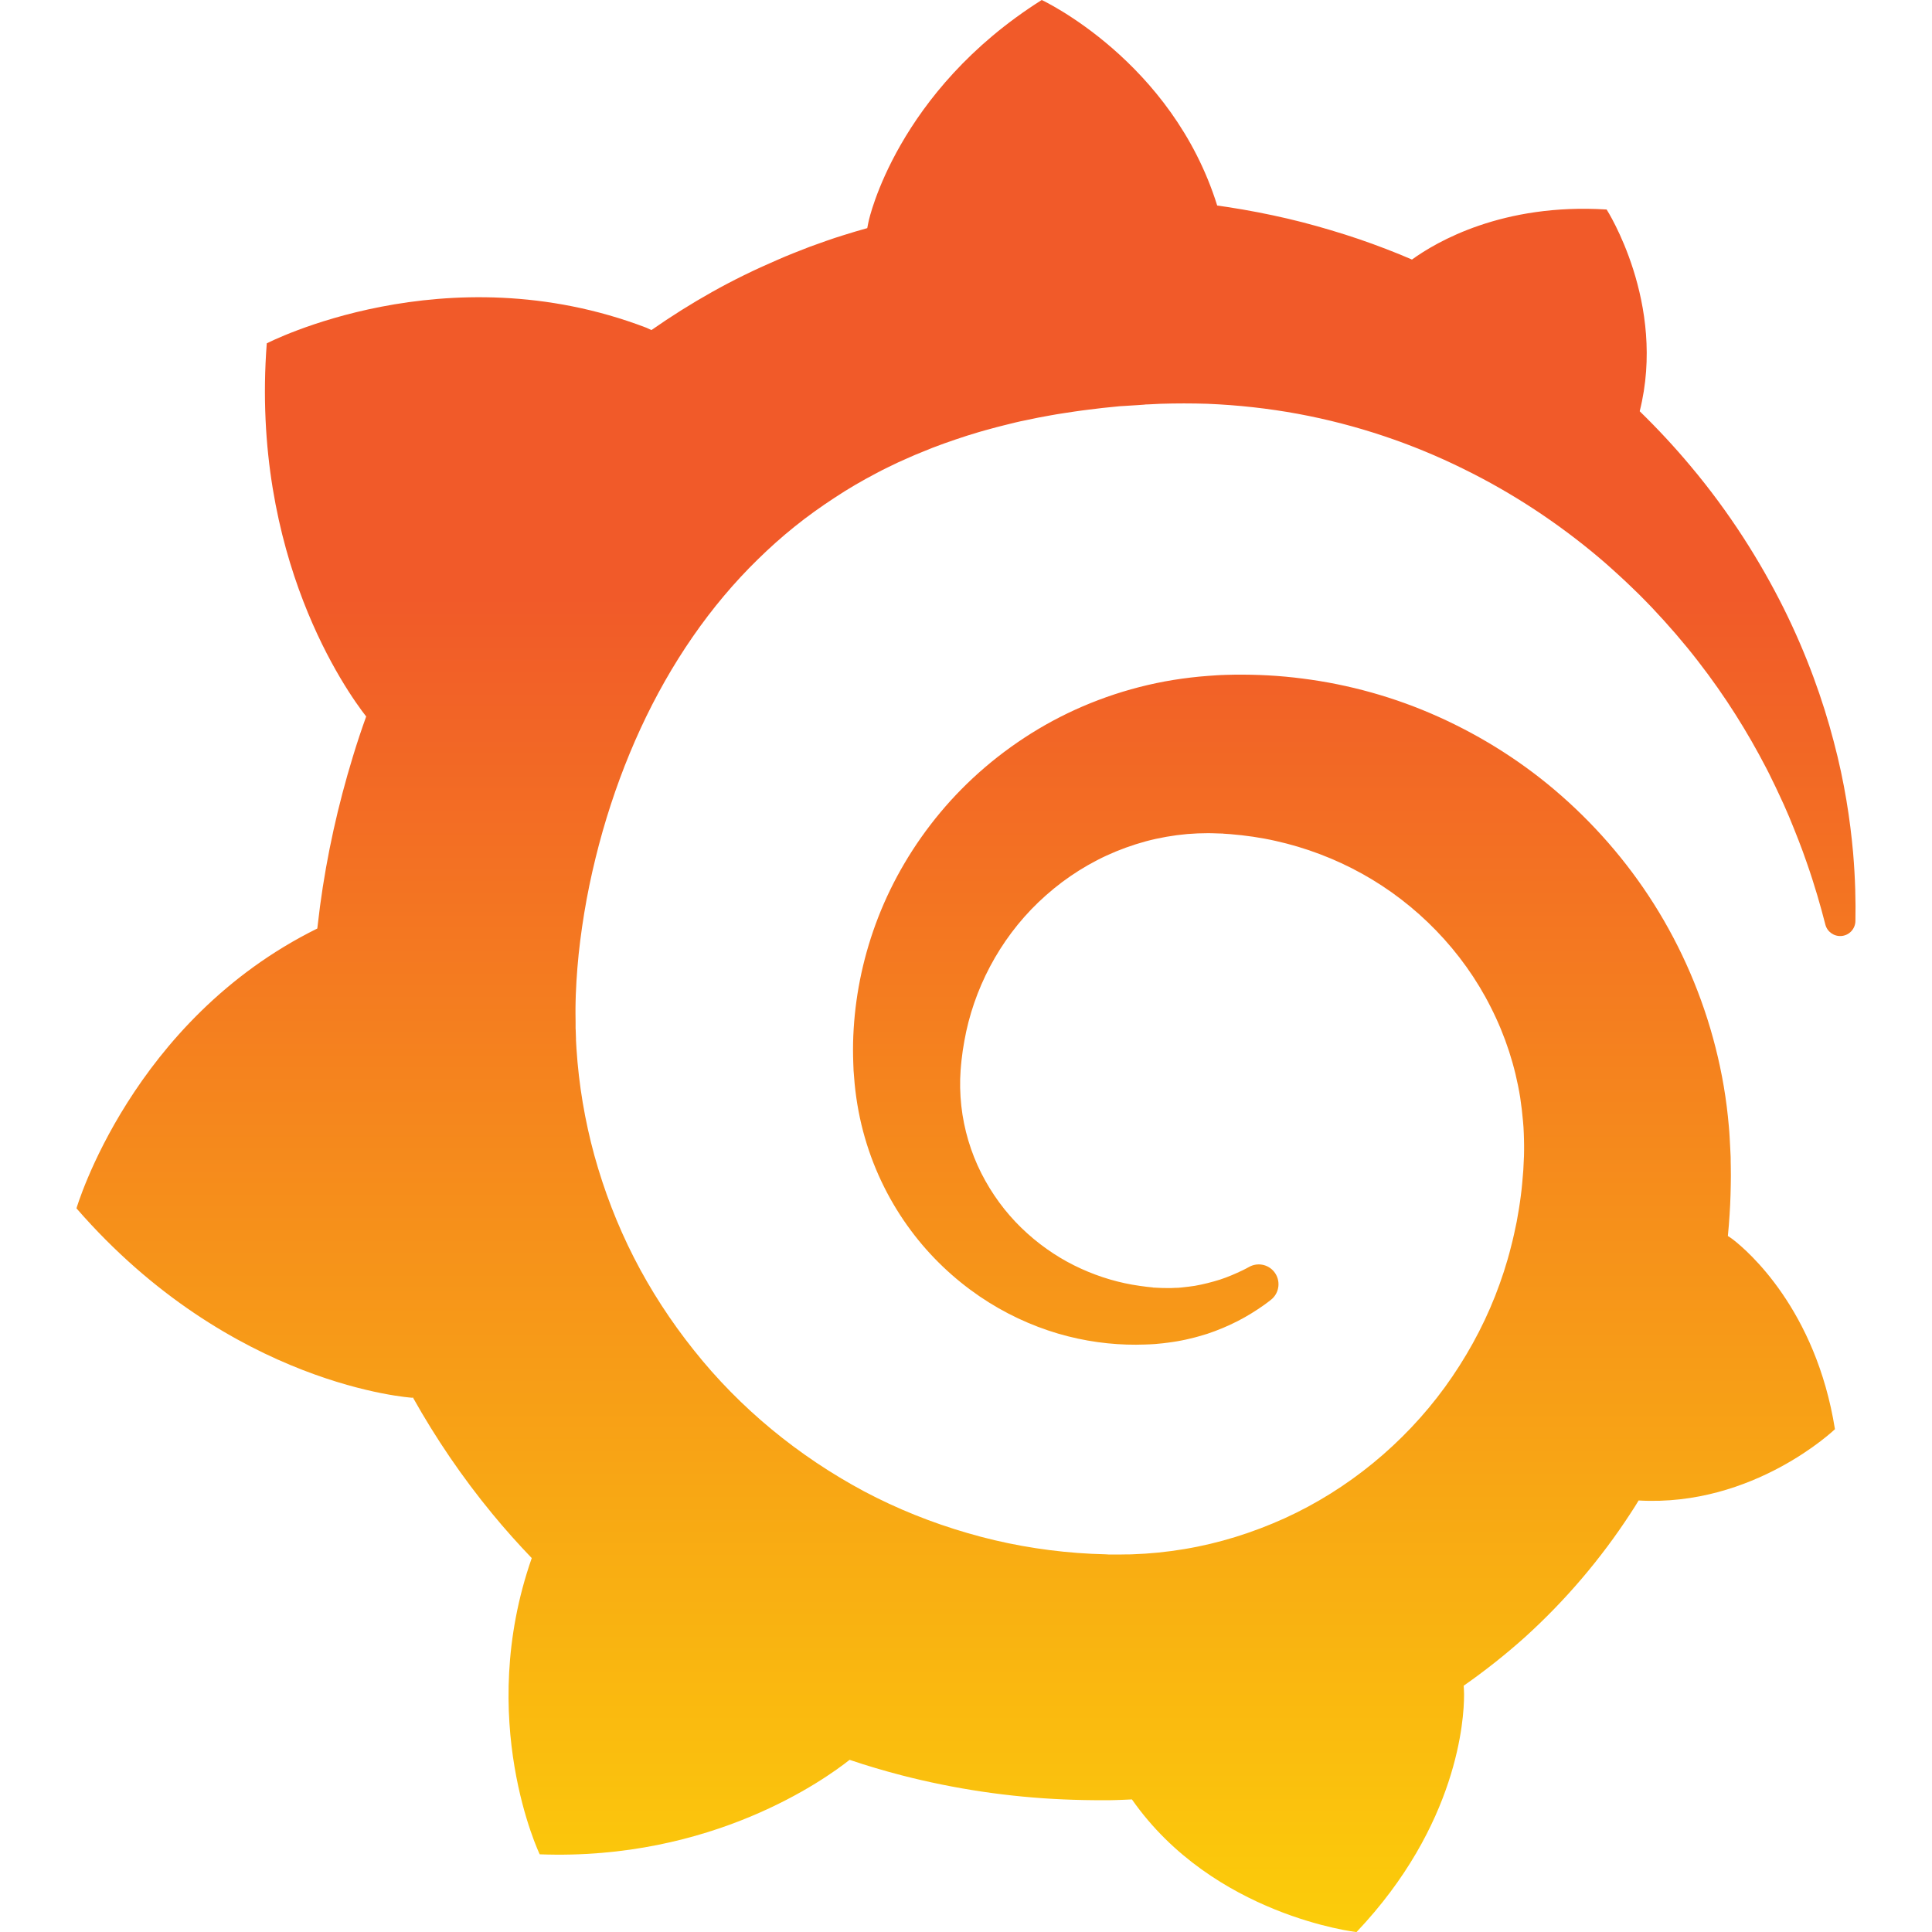
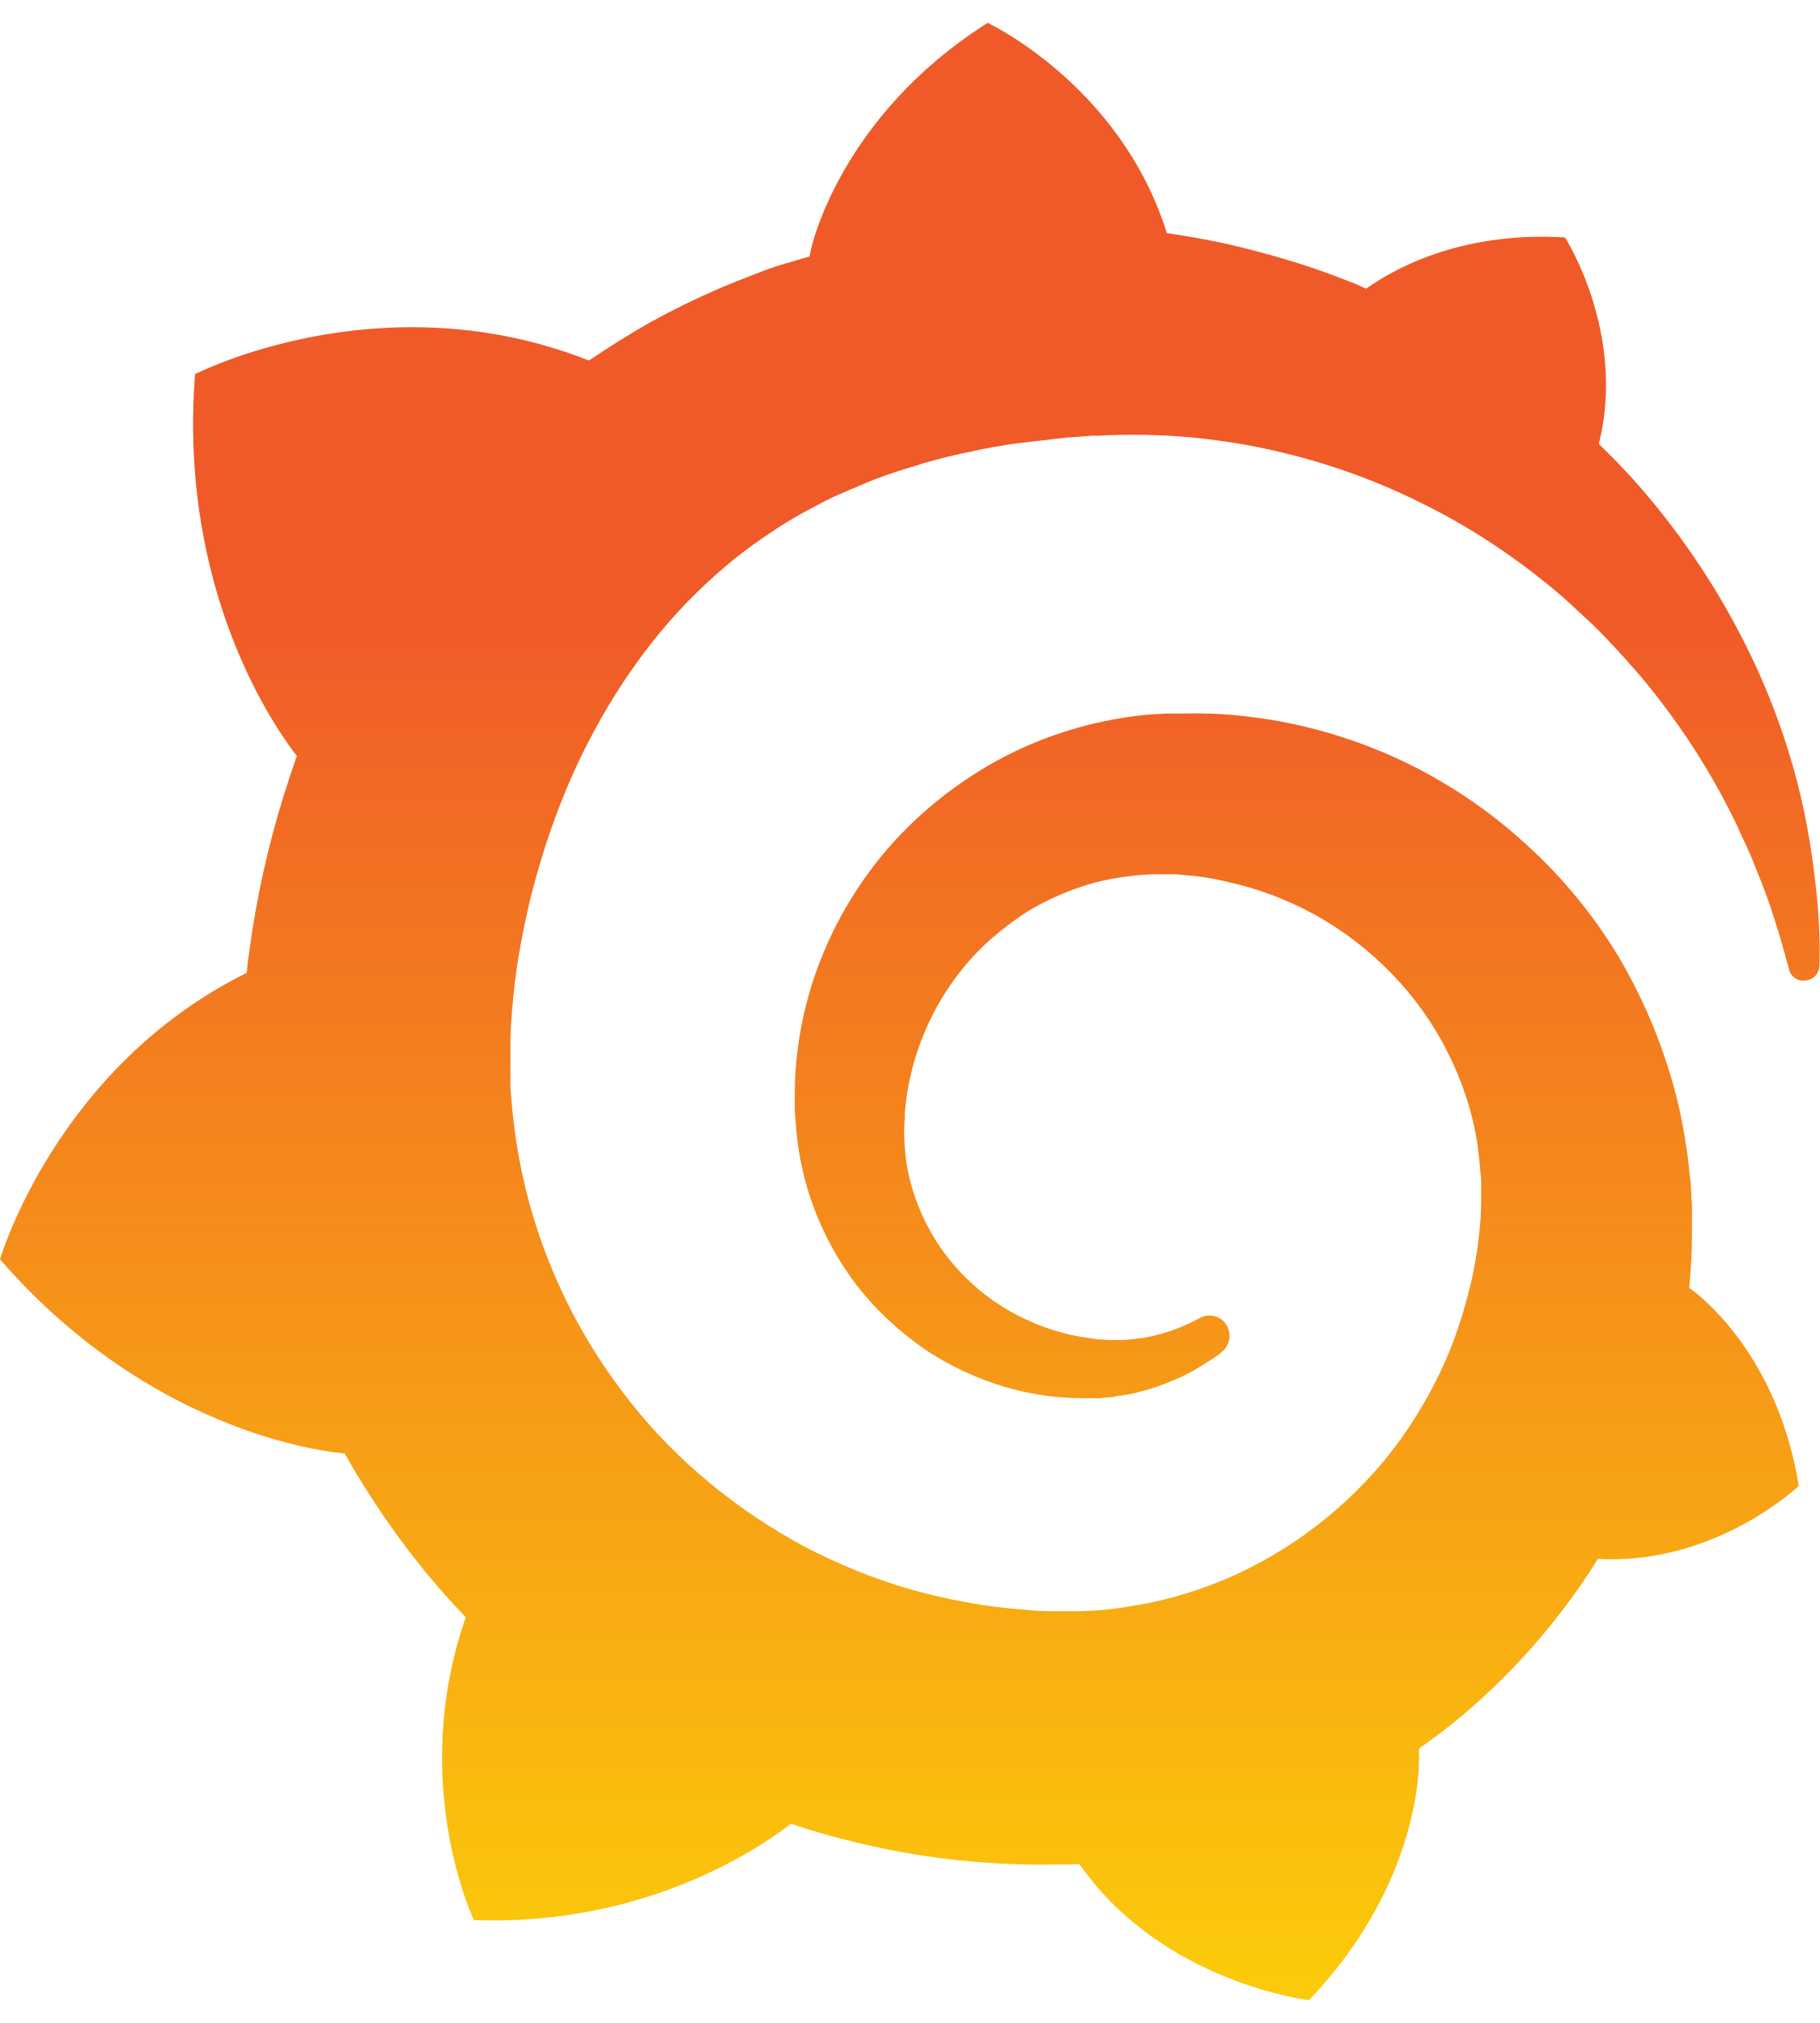
- <svg xmlns="http://www.w3.org/2000/svg" xmlns:xlink="http://www.w3.org/1999/xlink" version="1.1" id="Layer_1" x="0px" y="0px" viewBox="0 0 64 64" xml:space="preserve" width="64" height="64">
-   <defs id="defs54">
-     <defs id="defs5">
-       <rect id="SVGID_1_" x="-849.7" y="-1412.2" width="4355.2" height="5636.2" />
-     </defs>
-     <clipPath id="SVGID_2_">
-       <use xlink:href="#SVGID_1_" style="overflow:visible" id="use7" x="0" y="0" width="100%" height="100%" />
-     </clipPath>
-     <defs id="defs33">
-       <path d="m 1229.6,328.6 c 0,0 -0.7,2.9 -1.6,7.8 -8.3,2.4 -16.6,4.7 -24.9,7.4 -11.5,3.5 -22.8,7.7 -34.3,11.8 -11.3,4.4 -22.8,8.8 -34,13.8 -22.6,9.7 -45,20.6 -66.9,32.9 -21.2,11.9 -42.1,25 -62.4,39.2 -2.9,-1.4 -5.2,-2.4 -5.2,-2.4 -207.3,-79.2 -391.4,16.1 -391.4,16.1 -16.8,220.5 82.8,359.5 102.5,384.7 -4.9,13.6 -9.5,27.4 -13.7,41.3 -15.3,50 -26.8,101.3 -33.9,154.3 -1,7.6 -1.9,15.3 -2.8,23 -191.5,94.6 -248.3,288.5 -248.3,288.5 159.9,183.9 346.3,195.3 346.3,195.3 0.2,-0.1 0.3,-0.3 0.5,-0.4 23.7,42.3 51.1,82.6 82,120.1 12.9,15.7 26.5,30.9 40.6,45.6 -58.3,166.7 8.2,305.4 8.2,305.4 178,6.7 294.9,-77.9 319.5,-97.4 17.7,6 35.7,11.3 53.8,16 54.7,14.1 110.7,22.4 166.7,24.8 14,0.6 28,0.9 41.9,0.8 h 6.8 l 4.4,-0.1 8.8,-0.3 8.7,-0.4 0.2,0.3 c 83.8,119.6 231.3,136.5 231.3,136.5 104.9,-110.6 110.9,-220.3 110.9,-244 v 0 c 0,0 0,-0.8 0,-1.6 0,-2 -0.1,-3.3 -0.1,-3.3 0,0 0,0 0,0 -0.1,-1.7 -0.1,-3.3 -0.3,-5.1 22,-15.4 43,-32 62.9,-49.8 42,-38 78.7,-81.2 109.1,-127.9 2.9,-4.4 5.7,-8.8 8.4,-13.3 118.7,6.8 202.4,-73.5 202.4,-73.5 -19.7,-123.7 -90.2,-184 -104.9,-195.4 v 0 c 0,0 -0.6,-0.5 -1.5,-1.1 -0.8,-0.6 -1.4,-1 -1.4,-1 0,0 0,0 0,0 -0.7,-0.5 -1.6,-1.1 -2.6,-1.7 0.7,-7.5 1.4,-14.9 1.8,-22.3 0.9,-13.3 1.2,-26.7 1.3,-39.9 l -0.1,-9.9 -0.1,-5 v -2.5 c 0,-3.4 -0.1,-2.1 -0.1,-3.4 l -0.4,-8.3 -0.6,-11.2 c -0.2,-3.9 -0.5,-7.2 -0.8,-10.7 -0.3,-3.4 -0.6,-6.9 -1,-10.3 l -1.2,-10.3 -1.4,-10.2 c -2,-13.6 -4.6,-27.1 -7.7,-40.4 -12.4,-53.3 -33.2,-103.9 -60.7,-149.4 -27.5,-45.5 -61.7,-85.8 -100.2,-119.7 -38.5,-34 -81.7,-61.3 -127,-81.7 -45.3,-20.4 -92.9,-33.5 -140.3,-39.5 -23.7,-3.1 -47.3,-4.3 -70.7,-4 l -8.7,0.2 -2.2,0.1 c -0.6,0 -3.3,0.1 -3,0.1 l -3.6,0.2 -8.7,0.6 c -3.3,0.2 -6.7,0.5 -9.6,0.8 -12,1.2 -23.9,2.8 -35.7,5 -47,8.8 -91.4,25.8 -130.5,49.2 -39.1,23.4 -73.1,52.7 -100.8,85.9 -27.6,33.1 -49.1,69.8 -63.9,107.8 -14.8,38 -23.1,77.2 -25.4,115.3 -0.6,9.5 -0.8,19 -0.6,28.4 0,2.3 0.1,4.7 0.2,7 l 0.3,7.6 c 0.3,4.6 0.7,9.1 1.1,13.6 1.9,19.3 5.4,37.8 10.6,55.7 10.3,35.7 26.9,68 47.3,95.4 20.4,27.5 44.8,50.2 70.7,67.9 25.9,17.7 53.6,30.4 81,38.5 27.5,8.1 54.8,11.6 80.5,11.5 3.2,0 6.4,-0.1 9.6,-0.2 1.7,0 3.4,-0.2 5.1,-0.2 1.7,-0.1 3.4,-0.2 5.1,-0.3 2.7,-0.3 5.5,-0.5 8.2,-0.8 0.6,0 1.5,-0.2 2.3,-0.3 l 2.5,-0.3 c 1.7,-0.2 3.3,-0.5 5,-0.7 3.4,-0.4 6.3,-1.1 9.3,-1.6 3,-0.6 6,-1.2 9,-2 5.9,-1.3 11.6,-3.1 17.3,-4.8 11.2,-3.7 21.7,-8.2 31.5,-13.2 9.8,-5 18.8,-10.7 27.2,-16.6 2.4,-1.7 4.7,-3.5 7,-5.3 9,-7 10.4,-20.2 3.2,-29 -6.3,-7.7 -17.1,-9.7 -25.7,-4.9 -2.1,1.2 -4.3,2.3 -6.5,3.4 -7.5,3.6 -15.3,7 -23.6,9.7 -8.3,2.6 -16.9,4.8 -25.9,6.4 -4.5,0.6 -9,1.3 -13.6,1.7 -2.3,0.3 -4.6,0.4 -7,0.4 -2.3,0.1 -4.8,0.3 -6.9,0.2 -2.2,0 -4.4,-0.1 -6.7,-0.1 -2.8,-0.1 -5.6,-0.3 -8.4,-0.4 0,0 -1.4,0 -0.3,-0.1 l -0.9,-0.1 -1.9,-0.2 c -1.3,-0.1 -2.5,-0.2 -3.8,-0.4 -2.5,-0.3 -5,-0.6 -7.5,-1 -20.1,-2.8 -40.5,-8.7 -60.1,-17.6 -19.7,-8.9 -38.5,-21.1 -55.5,-36.4 -17,-15.2 -31.8,-33.6 -43.4,-54.4 -11.6,-20.7 -19.7,-43.8 -23.5,-68 -1.9,-12.1 -2.7,-24.6 -2.4,-36.8 0.2,-3.4 0.3,-6.7 0.5,-10.1 0,0.9 0.1,-0.5 0.1,-0.6 l 0.1,-1.2 0.2,-2.5 c 0.1,-1.7 0.3,-3.3 0.5,-5 0.7,-6.6 1.7,-13.3 2.9,-19.8 9.3,-52.7 35.7,-104.1 76.5,-143.2 10.2,-9.7 21.2,-18.8 32.9,-26.8 11.7,-8 24.2,-15.2 37.2,-21.2 13,-6 26.6,-10.9 40.5,-14.7 13.9,-3.7 28.2,-6.2 42.7,-7.5 7.2,-0.6 14.5,-0.9 21.8,-0.9 1.9,0 3.4,0.1 4.9,0.1 l 5.9,0.2 3.7,0.1 c 1.5,0 0,0 0.7,0.1 l 1.5,0.1 5.9,0.4 c 15.7,1.3 31.4,3.5 46.8,7 30.9,6.9 60.9,18.2 88.9,33.7 56,31 103.7,79.5 133,138 14.8,29.1 25,60.5 30.2,92.9 1.2,8.1 2.2,16.3 2.9,24.5 l 0.5,6.2 0.3,6.2 c 0.1,2.1 0.1,4.1 0.2,6.2 0,2 0.1,4.3 0.1,5.8 v 5.3 l -0.1,6 c -0.2,4 -0.5,10.5 -0.7,14.5 -0.7,8.9 -1.4,17.9 -2.6,26.8 -1.1,8.8 -2.6,17.6 -4.2,26.4 -1.8,8.7 -3.6,17.4 -5.9,26 -4.3,17.3 -9.9,34.2 -16.4,50.8 -13.1,33.2 -30.6,64.7 -51.7,93.8 -42.3,58.1 -100,105.6 -165.6,135.4 -32.8,14.8 -67.4,25.7 -103,31.6 -17.8,3 -35.8,4.8 -53.8,5.4 l -3.3,0.1 h -2.9 l -5.8,0.1 h -8.9 -4.4 c 2.5,0 -0.4,0 -0.3,-0.1 l -1.8,-0.1 c -9.7,-0.2 -19.3,-0.7 -28.9,-1.4 -38.5,-2.9 -76.6,-9.7 -113.5,-20.5 -36.9,-10.7 -72.7,-25 -106.6,-43 -67.7,-36.2 -128.2,-85.8 -175.6,-145.6 -23.8,-29.8 -44.6,-61.8 -61.8,-95.5 -17.2,-33.7 -30.7,-69 -40.7,-105.1 -9.9,-36.1 -16.1,-73.1 -18.5,-110.3 l -0.4,-7 -0.1,-1.7 v -1.5 l -0.1,-3.1 -0.2,-6.1 -0.1,-1.5 v -2.1 -4.3 l -0.1,-8.7 v -1.7 c 0,0.3 0,0.3 0,-0.6 v -3.4 c 0,-4.5 0.2,-9.1 0.3,-13.6 0.7,-18.4 2.2,-37.3 4.6,-56.2 2.4,-18.9 5.5,-37.9 9.4,-56.8 3.9,-18.8 8.5,-37.5 13.7,-55.8 10.5,-36.7 23.6,-72.3 39.1,-105.9 31.1,-67.3 71.9,-126.6 120.9,-174.4 12.2,-12 24.9,-23.3 38.1,-33.9 13.2,-10.6 26.9,-20.4 41,-29.6 14,-9.3 28.5,-17.7 43.4,-25.5 7.4,-4 15,-7.5 22.6,-11.2 3.8,-1.7 7.7,-3.4 11.5,-5.1 3.8,-1.7 7.7,-3.4 11.6,-4.9 15.5,-6.6 31.5,-12.1 47.5,-17.3 4.1,-1.2 8.1,-2.5 12.1,-3.7 4,-1.3 8.2,-2.2 12.2,-3.4 8.1,-2.3 16.4,-4.2 24.6,-6.3 4.1,-1.1 8.3,-1.8 12.4,-2.7 4.2,-0.9 8.3,-1.8 12.5,-2.6 4.2,-0.8 8.4,-1.5 12.5,-2.3 l 6.3,-1.1 6.3,-1 c 4.2,-0.6 8.4,-1.3 12.6,-1.9 4.7,-0.8 9.5,-1.2 14.2,-1.9 3.9,-0.5 10.2,-1.2 14.1,-1.7 3,-0.3 5.9,-0.6 8.9,-0.9 l 5.9,-0.6 3,-0.3 3.5,-0.2 c 4.8,-0.3 9.5,-0.6 14.3,-0.9 l 7.1,-0.5 c 0,0 2.6,-0.1 0.3,-0.1 l 1.5,-0.1 3,-0.1 c 4.1,-0.2 8.1,-0.4 12.2,-0.6 16.2,-0.5 32.3,-0.5 48.2,0 31.9,1.3 63.2,4.8 93.6,10.4 60.9,11.3 118.2,30.9 170,56.5 51.9,25.4 98.4,56.6 138.8,90.5 2.5,2.1 5,4.3 7.5,6.4 2.5,2.2 4.9,4.3 7.3,6.5 4.9,4.3 9.6,8.8 14.3,13.1 4.7,4.4 9.2,8.9 13.8,13.3 4.4,4.5 8.9,8.9 13.2,13.5 17.1,18.1 33,36.5 47.3,55 28.7,36.9 51.6,74.1 69.9,109.3 1.2,2.2 2.3,4.4 3.4,6.6 1.1,2.2 2.2,4.4 3.2,6.6 2.1,4.3 4.3,8.6 6.2,12.9 2,4.3 4,8.5 5.9,12.7 1.8,4.2 3.6,8.4 5.4,12.4 6.8,16.5 13,32.1 18.1,47 8.4,23.9 14.5,45.5 19.3,64.2 1.9,7.5 9,12.5 16.7,11.8 8,-0.7 14.1,-7.3 14.3,-15.3 0.4,-20.1 -0.1,-43.8 -2.4,-70.8 -3,-33.4 -8.7,-72.1 -20,-114.6 -11.1,-42.5 -27.6,-89 -51.6,-137.3 -24.1,-48.2 -55.5,-98.4 -96.3,-146.9 -15.9,-19 -33.3,-37.8 -52.1,-56.1 28,-111.4 -34.1,-208 -34.1,-208 -107.2,-6.7 -175.4,33.3 -200.7,51.6 -4.2,-1.8 -8.5,-3.6 -12.8,-5.4 -18.3,-7.4 -37,-14.3 -56.3,-20.4 -19.3,-6.1 -39,-11.7 -59.1,-16.4 -20.2,-4.7 -40.7,-8.7 -61.6,-11.9 -3.7,-0.5 -7.3,-1 -11,-1.6 -46.6,-149.4 -180.9,-211.9 -180.9,-211.9 -149.8,94.5 -178.3,227.4 -178.3,227.4" id="SVGID_5_" />
-     </defs>
-     <clipPath id="SVGID_6_">
-       <use height="100%" width="100%" y="0" x="0" id="use35" style="overflow:visible" xlink:href="#SVGID_5_" />
-     </clipPath>
-     <linearGradient gradientTransform="matrix(0,-255.7742,-255.7742,0,2099115.5,-207133.55)" y2="8201.71" x2="-812.649" y1="8201.71" x1="-819.765" gradientUnits="userSpaceOnUse" id="SVGID_7_">
-       <stop id="stop38" style="stop-color:#FFF200" offset="0" />
-       <stop id="stop40" style="stop-color:#F15A29" offset="1" />
-     </linearGradient>
-     <defs id="defs11">
-       <rect height="5636.2" width="4355.2" y="-1412.2" x="-849.7" id="SVGID_3_" />
-     </defs>
-     <clipPath id="SVGID_4_">
-       <use height="100%" width="100%" y="0" x="0" id="use13" style="overflow:visible" xlink:href="#SVGID_3_" />
-     </clipPath>
-   </defs>
-   <style type="text/css" id="style2">
- 	.st0{fill:#C59A6E;}
- 	.st1{fill:#3CB44B;}
- 	.st2{fill:#67308F;}
- 	.st3{fill:#D1D1D1;}
- 	.st4{fill:#EF5B28;}
- 	.st5{stroke:#000000;stroke-width:16;stroke-miterlimit:10;}
- 	.st6{fill:url(#Triangle-3_1_);}
- 	.st7{fill:#333333;}
- 	.st8{fill:#CF2129;}
- 	.st9{fill:#CC3832;}
- 	.st10{fill:#BA443D;}
- 	.st11{fill:#BAC556;}
- 	.st12{fill:#F8DF4B;}
- 	.st13{fill:#F5CF47;}
- 	.st14{fill:#A9B75D;}
- 	.st15{fill:#DDBE5B;}
- 	.st16{fill:#6FBECB;}
- 	.st17{fill:#79C0BF;}
- 	.st18{fill:#77C3D2;}
- 	.st19{fill:#5CB8BB;}
- 	.st20{fill:#529FB5;}
- 	.st21{fill:#BA3D36;}
- 	.st22{fill:#9D3634;}
- 	.st23{fill:#D33E35;}
- 	.st24{fill:#869B63;}
- 	.st25{fill:#BEC54F;}
- 	.st26{fill:#9EAD59;}
- 	.st27{fill:none;}
- 	.st28{fill:#43AE2A;}
- 	.st29{fill:#009DDD;}
- 	.st30{fill:#00A297;}
- 	.st31{fill:#0072CC;}
- 	.st32{fill:#82BB00;}
- 	.st33{fill:#10069D;}
- 	.st34{fill:#333F48;}
- 	.st35{clip-path:url(#SVGID_2_);}
- 	.st36{clip-path:url(#SVGID_4_);fill:#414042;}
- 	.st37{clip-path:url(#SVGID_6_);fill:url(#SVGID_7_);}
- </style>
-   <g id="g937" transform="matrix(0.8159124,0,0,0.8159124,-57.83236,129.7185)">
-     <rect transform="matrix(0.03937938,0,0,0.03937938,57.7333,-162.971)" x="412.7" y="100.8" class="st37" width="1834.4" height="1992.3" clip-path="url(#SVGID_6_)" id="rect43" style="fill:url(#SVGID_7_)" />
-   </g>
+ <svg xmlns="http://www.w3.org/2000/svg" viewBox="8.5 1 334.1 363" width="2249" height="2500">
+   <linearGradient id="a" gradientUnits="userSpaceOnUse" x1="175.5" x2="175.5" y1="30%" y2="99%">
+     <stop offset="0" stop-color="#f05a28" />
+     <stop offset="1" stop-color="#fbca0a" />
+   </linearGradient>
+   <path d="M342 161.2c-.6-6.1-1.6-13.1-3.6-20.9-2-7.7-5-16.2-9.4-25s-10.1-17.9-17.5-26.8c-2.9-3.5-6.1-6.9-9.5-10.2 5.1-20.3-6.2-37.9-6.2-37.9-19.5-1.2-31.9 6.1-36.5 9.4-.8-.3-1.5-.7-2.3-1-3.3-1.3-6.7-2.6-10.3-3.7-3.5-1.1-7.1-2.1-10.8-3s-7.4-1.6-11.2-2.2c-.7-.1-1.3-.2-2-.3C214.2 12.4 189.8 1 189.8 1c-27.3 17.3-32.4 41.5-32.4 41.5s-.1.5-.3 1.4c-1.5.4-3 .9-4.5 1.3-2.1.6-4.2 1.4-6.2 2.2-2.1.8-4.1 1.6-6.2 2.5-4.1 1.8-8.2 3.8-12.2 6-3.9 2.2-7.7 4.6-11.4 7.1l-1-.4c-37.8-14.4-71.3 2.9-71.3 2.9-3.1 40.2 15.1 65.5 18.7 70.1-.9 2.5-1.7 5-2.5 7.5-2.8 9.1-4.9 18.4-6.2 28.1-.2 1.4-.4 2.8-.5 4.2C18.8 192.7 8.5 228 8.5 228c29.1 33.5 63.1 35.6 63.1 35.6l.1-.1c4.3 7.7 9.3 15 14.9 21.9 2.4 2.9 4.8 5.6 7.4 8.3-10.6 30.4 1.5 55.6 1.5 55.6 32.4 1.2 53.7-14.2 58.2-17.7 3.2 1.1 6.5 2.1 9.8 2.9 10 2.6 20.2 4.1 30.4 4.5 2.5.1 5.1.2 7.6.1h3.6l1.6-.1v.1c15.3 21.8 42.1 24.9 42.1 24.9 19.1-20.1 20.2-40.1 20.2-44.4v-.3-.6-.9c4-2.8 7.8-5.8 11.4-9.1 7.6-6.9 14.3-14.8 19.9-23.3l1.5-2.4c21.6 1.2 36.9-13.4 36.9-13.4-3.6-22.5-16.4-33.5-19.1-35.6s-.1-.1-.3-.2-.2-.2-.2-.2c-.1-.1-.3-.2-.5-.3.1-1.4.2-2.7.3-4.1.2-2.4.2-4.9.2-7.3v-3.2-.6l-.1-1.5-.1-2c0-.7-.1-1.3-.2-1.9s-.1-1.3-.2-1.9l-.2-1.9-.3-1.9c-.4-2.5-.8-4.9-1.4-7.4-2.3-9.7-6.1-18.9-11-27.2-5-8.3-11.2-15.6-18.3-21.8-7-6.2-14.9-11.2-23.1-14.9-8.3-3.7-16.9-6.1-25.5-7.2-4.3-.6-8.6-.8-12.9-.7h-3.2l-1.6.1c-.6 0-1.2.1-1.7.1-2.2.2-4.4.5-6.5.9-8.6 1.6-16.7 4.7-23.8 9s-13.3 9.6-18.3 15.6-8.9 12.7-11.6 19.6-4.2 14.1-4.6 21c-.1 1.7-.1 3.5-.1 5.2v1.3l.1 1.4c.1.8.1 1.7.2 2.5.3 3.5 1 6.9 1.9 10.1 1.9 6.5 4.9 12.4 8.6 17.4s8.2 9.1 12.9 12.4c4.7 3.2 9.8 5.5 14.8 7s10 2.1 14.7 2.1h2.6c.3 0 .6 0 .9-.1.5 0 1-.1 1.5-.1.1 0 .3 0 .4-.1l.5-.1c.3 0 .6-.1.9-.1.6-.1 1.1-.2 1.7-.3s1.1-.2 1.6-.4c1.1-.2 2.1-.6 3.1-.9 2-.7 4-1.5 5.7-2.4 1.8-.9 3.4-2 5-3 .4-.3.9-.6 1.3-1 1.6-1.3 1.9-3.7.6-5.3-1.1-1.4-3.1-1.8-4.7-.9l-1.2.6c-1.4.7-2.8 1.3-4.3 1.8s-3.1.9-4.7 1.2c-.8.1-1.6.2-2.5.3-.4 0-.8.1-1.3.1h-2.4c-.5 0-1 0-1.5-.1H210.2c-.2 0-.5 0-.7-.1-.5-.1-.9-.1-1.4-.2-3.7-.5-7.4-1.6-10.9-3.2-3.6-1.6-7-3.8-10.1-6.6s-5.8-6.1-7.9-9.9-3.6-8-4.3-12.4c-.3-2.2-.5-4.5-.4-6.7 0-.6.1-1.2.1-1.8v-.8c0-.3.1-.6.1-.9.1-1.2.3-2.4.5-3.6 1.7-9.6 6.5-19 13.9-26.1 1.9-1.8 3.9-3.4 6-4.9s4.4-2.8 6.8-3.9 4.8-2 7.4-2.7c2.5-.7 5.1-1.1 7.8-1.4 1.3-.1 2.6-.2 4-.2h3.1l1.1.1c2.9.2 5.7.6 8.5 1.3 5.6 1.2 11.1 3.3 16.2 6.1 10.2 5.7 18.9 14.5 24.2 25.1 2.7 5.3 4.6 11 5.5 16.9.2 1.5.4 3 .5 4.5l.1 1.1.1 1.1V217.8c0 .7-.1 1.9-.1 2.6-.1 1.6-.3 3.3-.5 4.9s-.5 3.2-.8 4.8-.7 3.2-1.1 4.7c-.8 3.1-1.8 6.2-3 9.3-2.4 6-5.6 11.8-9.4 17.1-7.7 10.6-18.2 19.2-30.2 24.7-6 2.7-12.3 4.7-18.8 5.7-3.2.6-6.5.9-9.8 1h-5c-1.8 0-3.5-.1-5.3-.3-7-.5-13.9-1.8-20.7-3.7-6.7-1.9-13.2-4.6-19.4-7.8-12.3-6.6-23.4-15.6-32-26.5-4.3-5.4-8.1-11.3-11.2-17.4s-5.6-12.6-7.4-19.1c-1.8-6.6-2.9-13.3-3.4-20.1l-.1-1.3v-5.7-.7-2.5c.1-3.3.4-6.8.8-10.2s1-6.9 1.7-10.3 1.5-6.8 2.5-10.2c1.9-6.7 4.3-13.2 7.1-19.3 5.7-12.2 13.1-23.1 22-31.8 2.2-2.2 4.5-4.2 6.9-6.2 2.4-1.9 4.9-3.7 7.5-5.4 2.5-1.7 5.2-3.2 7.9-4.6 1.3-.7 2.7-1.4 4.1-2l2.1-.9 2.1-.9c2.8-1.2 5.7-2.2 8.7-3.1.7-.2 1.5-.4 2.2-.7.7-.2 1.5-.4 2.2-.6 1.5-.4 3-.8 4.5-1.1.7-.2 1.5-.3 2.3-.5s1.5-.3 2.3-.5c.8-.1 1.5-.3 2.3-.4l1.1-.2 1.2-.2c.8-.1 1.5-.2 2.3-.3.9-.1 1.7-.2 2.6-.3.7-.1 1.9-.2 2.6-.3.5-.1 1.1-.1 1.6-.2l1.1-.1.5-.1h.6c.9-.1 1.7-.1 2.6-.2l1.3-.1h1c.7 0 1.5-.1 2.2-.1 2.9-.1 5.9-.1 8.8 0 5.8.2 11.5.9 17 1.9 11.1 2.1 21.5 5.6 31 10.3 9.5 4.6 17.9 10.3 25.3 16.5.5.4.9.8 1.4 1.2.4.4.9.8 1.3 1.2.9.8 1.7 1.6 2.6 2.4s1.7 1.6 2.5 2.4 1.6 1.6 2.4 2.5c3.1 3.3 6 6.6 8.6 10 5.2 6.7 9.4 13.5 12.7 19.9l.6 1.2.6 1.2c.4.8.8 1.6 1.1 2.4.4.8.7 1.5 1.1 2.3.3.8.7 1.5 1 2.3 1.2 3 2.4 5.9 3.3 8.6 1.5 4.4 2.6 8.3 3.5 11.7.3 1.4 1.6 2.3 3 2.1 1.5-.1 2.6-1.3 2.6-2.8.1-3.6 0-7.9-.5-12.8z" fill="url(#a)" />
</svg>
